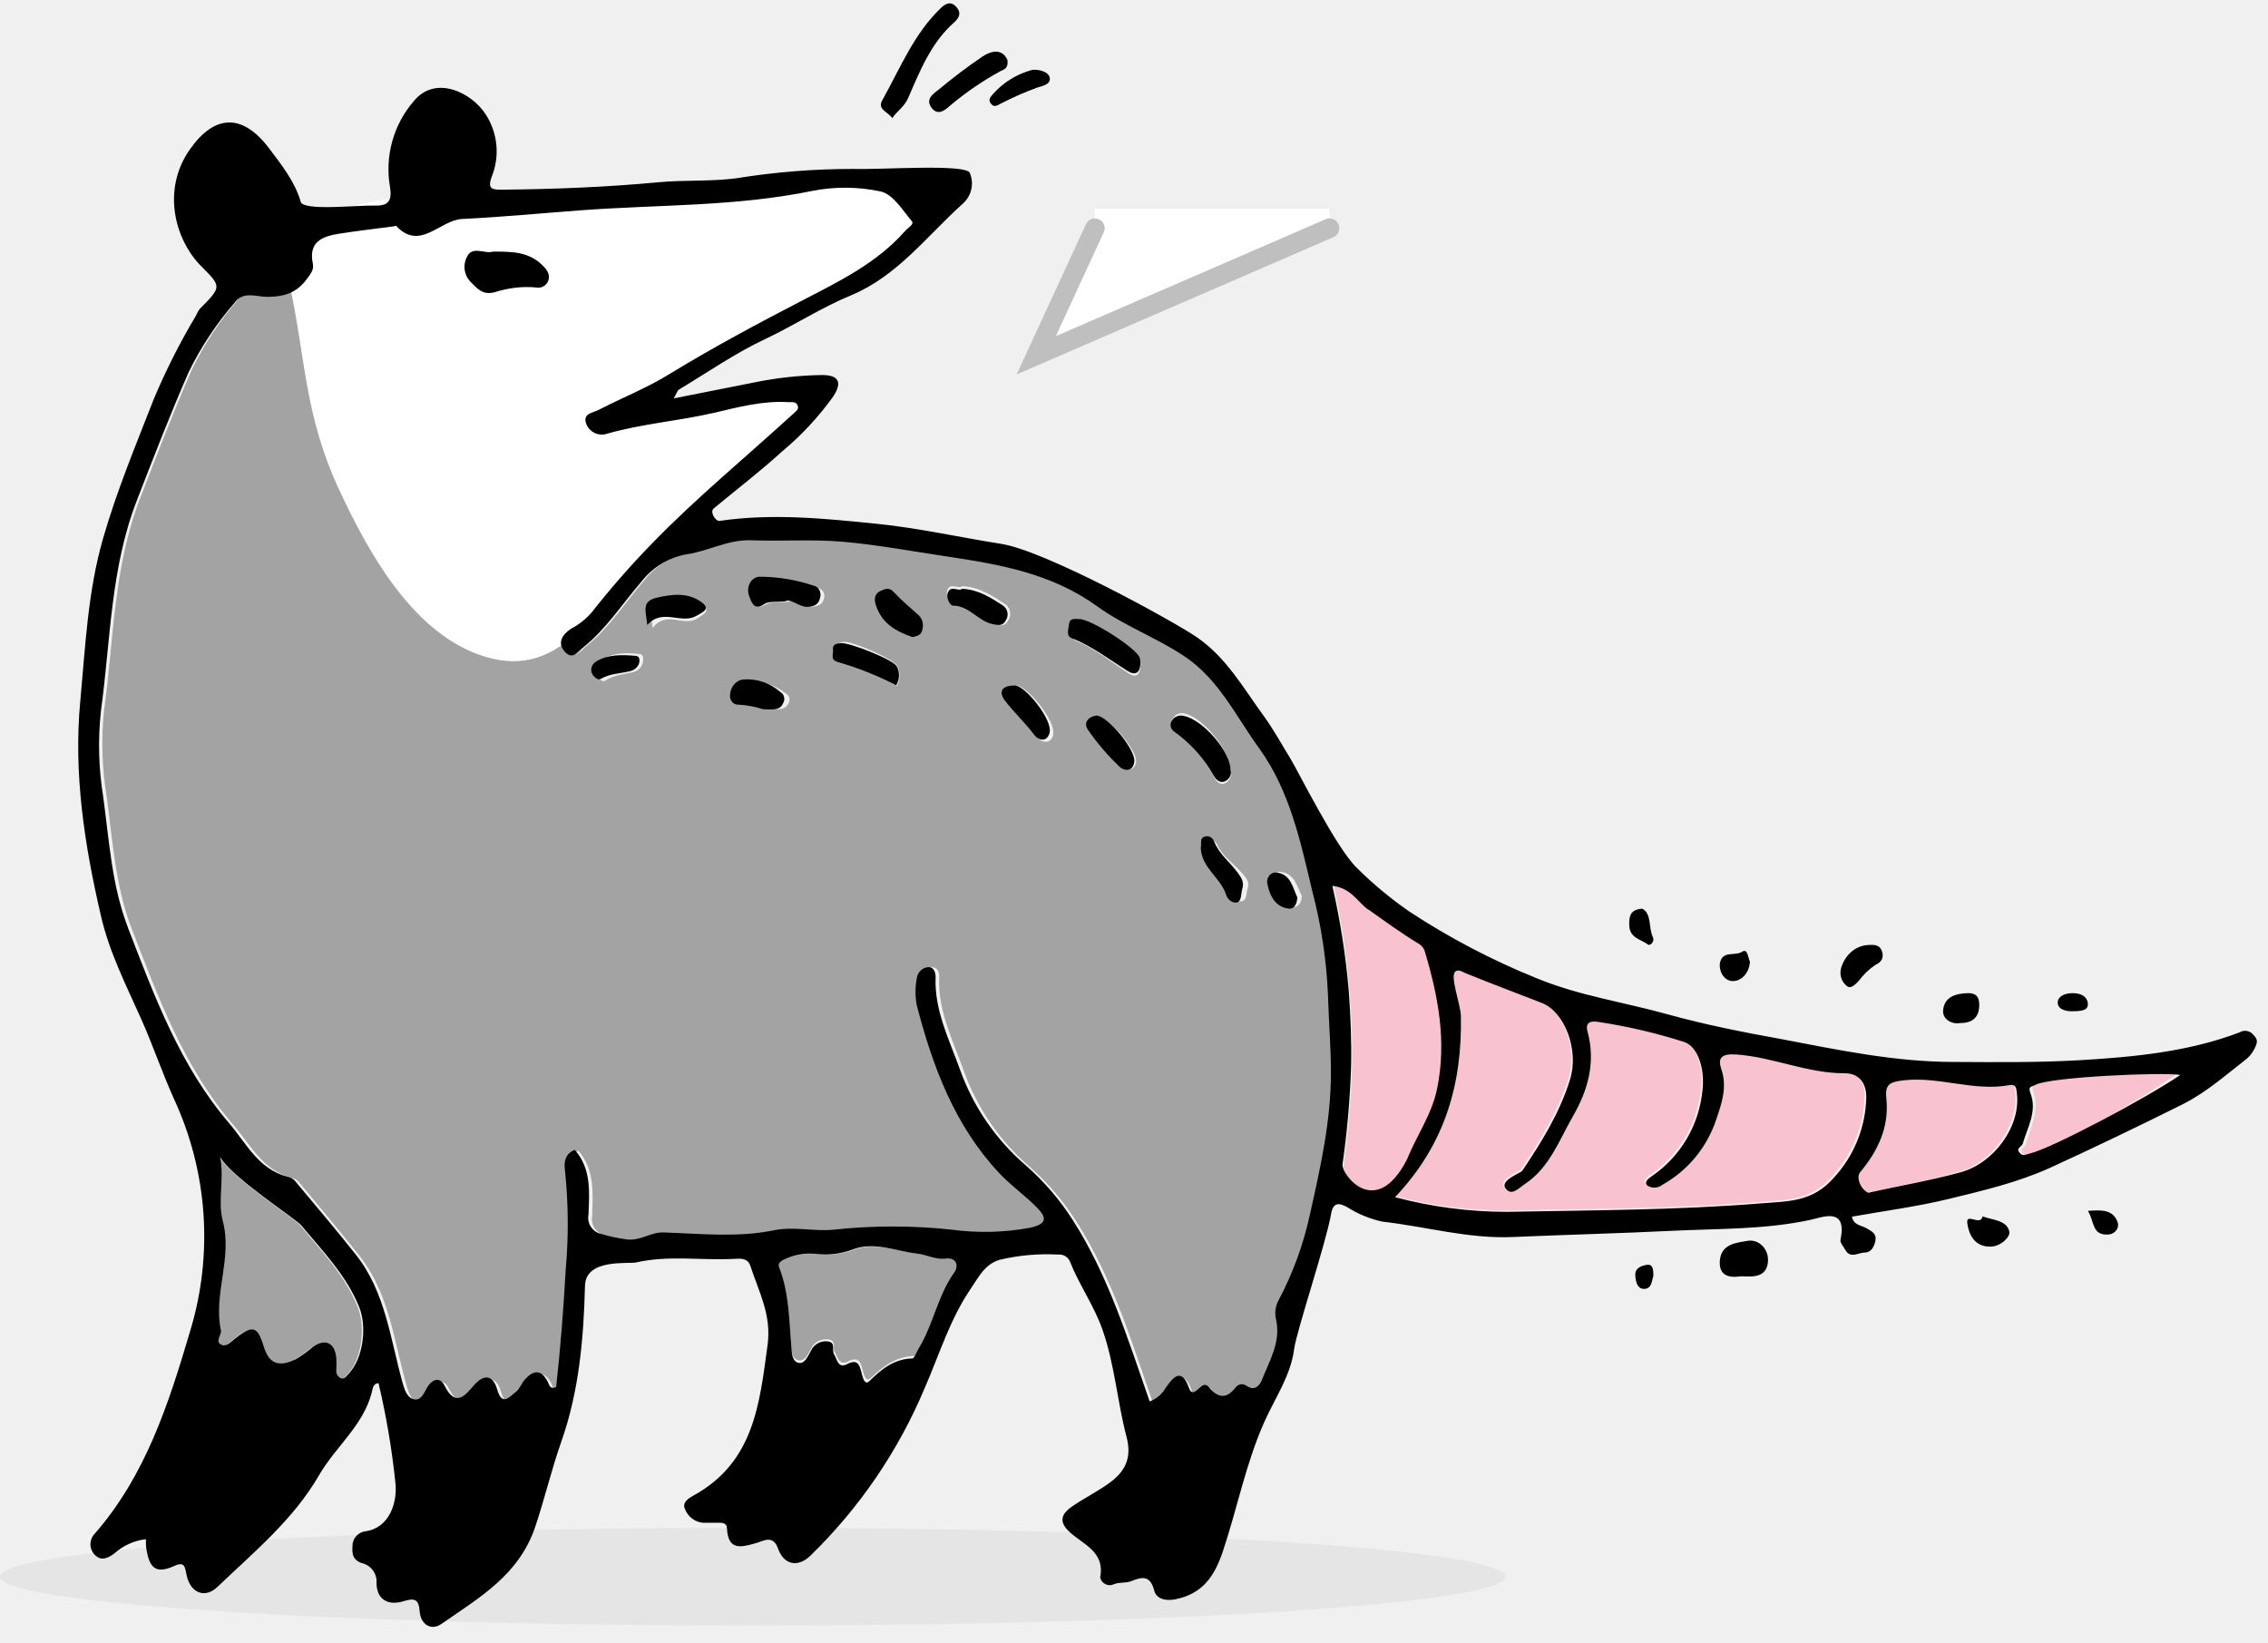
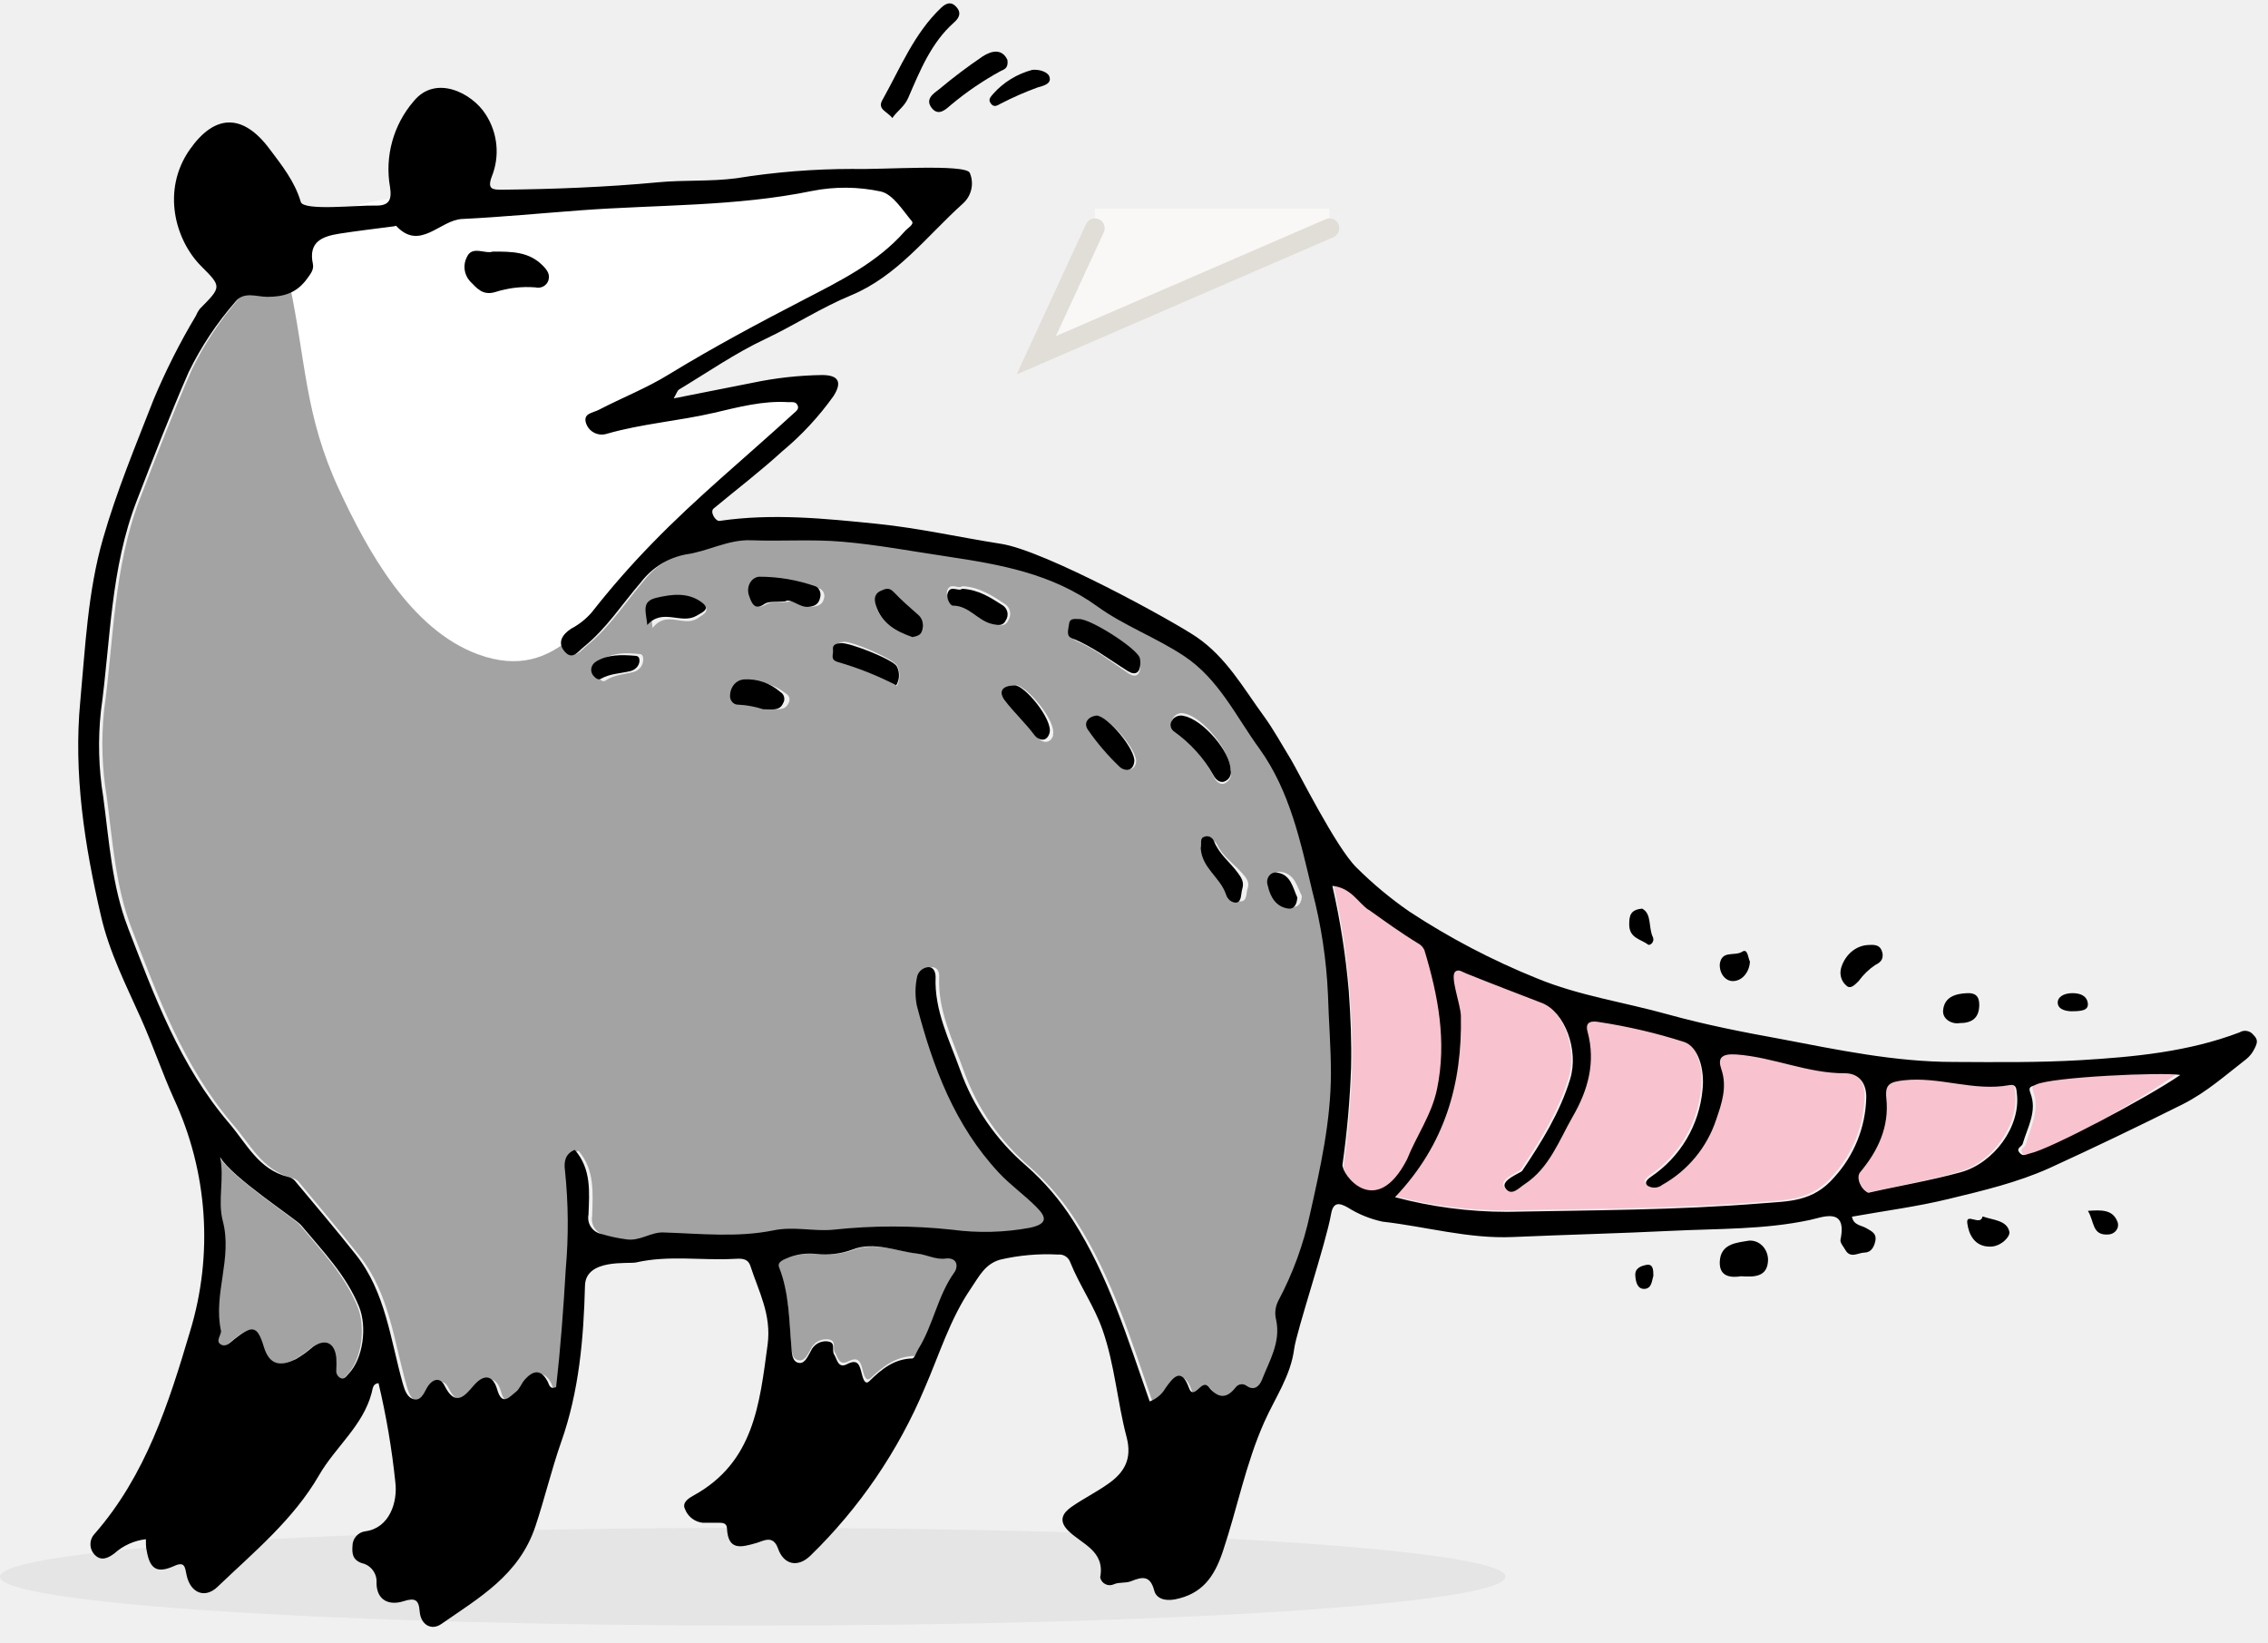
<svg xmlns="http://www.w3.org/2000/svg" width="116" height="84" viewBox="0 0 116 84" fill="none">
  <g id="Group 1">
    <path id="Vector" d="M15.045 69.541C15.362 69.36 15.661 69.15 15.939 68.912C16.573 68.468 17.06 68.704 17.13 69.495C17.143 69.698 17.143 69.902 17.13 70.105C17.119 70.189 17.134 70.275 17.173 70.35C17.212 70.425 17.273 70.486 17.347 70.525C17.54 70.617 17.638 70.43 17.747 70.317C18.514 69.523 18.71 67.875 18.293 66.844C17.624 65.196 16.419 63.957 15.322 62.634C15.066 62.327 11.748 60.163 11.191 59.129C11.415 60.244 11.051 61.391 11.328 62.429C11.836 64.338 10.83 66.177 11.233 68.076C11.275 68.273 10.928 68.591 11.212 68.782C11.496 68.972 11.689 68.694 11.913 68.524C12.845 67.787 13.094 67.818 13.423 68.902C13.714 69.908 14.306 69.869 15.045 69.541Z" fill="#A3A3A3" />
    <ellipse id="Ellipse 1" opacity="0.5" cx="38.5" cy="80.639" rx="38.5" ry="2.5" fill="#D9D9D9" />
    <path id="Vector_2" d="M69.155 54.641C69.098 56.314 68.952 57.983 68.718 59.641C68.652 60.14 70.404 62.532 72.009 59.383C72.488 58.158 73.267 57.076 73.54 55.745C74.047 53.268 73.614 50.907 72.897 48.565C72.829 48.413 72.713 48.289 72.568 48.211C71.698 47.676 70.876 47.071 70.05 46.473C69.501 46.073 69.169 45.341 68.204 45.238C68.602 47.025 68.877 48.838 69.026 50.663C69.134 51.99 69.187 53.31 69.155 54.641Z" fill="#F9C2CF" />
    <path id="Vector_3" d="M14.919 60.24C15.052 60.268 15.175 60.335 15.269 60.434C16.32 61.697 17.372 62.953 18.395 64.24C19.919 66.175 20.147 68.596 20.795 70.865C20.897 71.217 21.016 71.569 21.314 71.657C21.703 71.794 21.871 71.4 22.015 71.112C22.271 70.64 22.691 70.489 22.93 70.971C23.487 72.093 23.981 71.478 24.415 70.971C24.969 70.32 25.418 70.468 25.617 71.154C25.884 72.062 26.252 71.534 26.574 71.295C26.774 71.143 26.861 70.855 27.036 70.658C27.446 70.197 27.846 70.091 28.193 70.746C28.273 70.897 28.28 71.186 28.634 71.048C28.859 69.053 29.006 67.034 29.125 65C29.276 63.307 29.263 61.603 29.086 59.913C29.023 59.462 29.104 59.054 29.587 58.857C30.432 59.839 30.32 61.032 30.288 62.186C30.267 62.295 30.267 62.408 30.29 62.518C30.312 62.627 30.356 62.731 30.418 62.824C30.481 62.917 30.561 62.996 30.654 63.057C30.747 63.118 30.852 63.161 30.961 63.181C31.368 63.305 31.784 63.395 32.205 63.452C32.906 63.572 33.463 63.1 34.111 63.1C35.997 63.16 37.9 63.375 39.76 62.991C40.812 62.777 41.81 63.062 42.802 62.96C44.823 62.74 46.861 62.74 48.882 62.96C50.208 63.138 51.554 63.104 52.87 62.858C53.826 62.661 53.658 62.288 53.196 61.802C52.589 61.187 51.867 60.676 51.279 60.043C49.008 57.612 47.89 54.593 47.074 51.441C46.983 50.976 46.983 50.498 47.074 50.033C47.091 49.881 47.162 49.741 47.274 49.637C47.386 49.533 47.531 49.473 47.683 49.467C47.936 49.467 48.058 49.717 48.034 49.981C47.964 51.697 48.735 53.2 49.285 54.744C49.965 56.652 51.128 58.35 52.659 59.67C53.589 60.489 54.397 61.437 55.06 62.485C56.886 65.342 57.863 68.564 58.978 71.784C59.304 71.653 59.577 71.415 59.752 71.108C60.102 70.584 60.551 69.982 60.95 71.108C61.059 71.418 61.21 71.34 61.385 71.196C61.56 71.052 61.735 70.791 61.967 71.07C62.436 71.65 62.871 71.685 63.34 71.07C63.403 70.987 63.495 70.932 63.598 70.918C63.7 70.903 63.804 70.93 63.887 70.992C64.329 71.309 64.588 70.929 64.679 70.686C65.064 69.701 65.646 68.758 65.404 67.607C65.32 67.279 65.358 66.931 65.513 66.629C66.256 65.23 66.801 63.733 67.132 62.182C67.672 59.786 68.204 57.394 68.204 54.92C68.204 53.58 68.089 52.239 68.054 50.906C67.976 49.114 67.71 47.336 67.258 45.6C66.641 43.063 66.116 40.446 64.553 38.261C63.368 36.6 62.499 34.686 60.698 33.497C59.272 32.544 57.625 31.939 56.269 30.95C53.938 29.254 51.307 28.793 48.605 28.385C46.811 28.114 45.024 27.776 43.219 27.622C41.681 27.488 40.118 27.622 38.572 27.548C37.377 27.502 36.354 28.125 35.205 28.279C34.306 28.458 33.503 28.958 32.945 29.687C31.981 30.809 31.192 32.076 30.015 33.022C29.71 33.269 29.43 33.726 29.03 33.265C28.631 32.804 28.932 32.371 29.36 32.093C29.758 31.882 30.114 31.6 30.411 31.259C31.375 30.024 32.404 28.841 33.495 27.716C35.773 25.338 38.317 23.248 40.734 21.032C40.857 20.919 41.022 20.799 40.941 20.616C40.861 20.434 40.675 20.465 40.468 20.451C39.161 20.363 37.896 20.712 36.677 20.997C34.851 21.422 32.976 21.556 31.171 22.08C30.958 22.145 30.727 22.122 30.53 22.017C30.333 21.911 30.186 21.732 30.12 21.517C29.973 21.021 30.453 21.018 30.779 20.845C31.97 20.223 33.232 19.712 34.364 19.023C36.617 17.643 38.919 16.398 41.274 15.177C43.114 14.22 44.989 13.288 46.404 11.691C46.555 11.522 46.916 11.321 46.779 11.152C46.303 10.579 45.805 9.745 45.188 9.625C44.034 9.377 42.842 9.367 41.684 9.597C37.773 10.406 33.8 10.301 29.857 10.593C27.835 10.744 25.799 10.945 23.791 11.04C22.653 11.096 21.64 12.714 20.417 11.392C20.417 11.392 20.357 11.409 20.322 11.413C19.394 11.536 18.465 11.645 17.543 11.789C16.622 11.933 15.914 12.187 16.163 13.358C16.226 13.643 16.051 13.847 15.865 14.108C15.329 14.85 14.674 15.043 13.822 15.04C13.282 15.04 12.634 14.752 12.207 15.283C11.251 16.38 10.445 17.6 9.81 18.91C8.863 21.077 8.015 23.287 7.164 25.493C5.804 29.011 5.822 32.702 5.324 36.326C5.171 37.797 5.215 39.282 5.457 40.741C5.762 43.004 5.902 45.315 6.719 47.451C8.075 50.969 9.382 54.551 11.916 57.51C12.82 58.544 13.415 59.846 14.919 60.24ZM65.534 44.597C66.235 44.703 66.337 45.35 66.585 45.825C66.568 46.177 66.403 46.42 66.102 46.381C65.443 46.3 65.117 45.811 64.991 45.217C64.962 45.138 64.954 45.052 64.969 44.969C64.985 44.886 65.022 44.809 65.077 44.746C65.132 44.682 65.204 44.635 65.284 44.609C65.363 44.583 65.449 44.579 65.531 44.597H65.534ZM63.551 44.678C63.74 44.9 63.926 45.118 63.81 45.442C63.726 45.681 63.792 46.061 63.477 46.103C63.35 46.107 63.225 46.069 63.122 45.996C63.018 45.922 62.941 45.817 62.902 45.695C62.569 44.883 61.585 44.467 61.518 43.517C61.585 43.296 61.438 43.042 61.732 42.976C61.829 42.943 61.934 42.947 62.028 42.986C62.123 43.024 62.2 43.096 62.247 43.187C62.534 43.816 63.12 44.175 63.547 44.678H63.551ZM60.001 36.727C60.059 36.625 60.152 36.546 60.261 36.505C60.371 36.463 60.492 36.461 60.604 36.498C61.55 36.702 62.955 38.444 62.948 39.436C62.98 39.563 62.966 39.697 62.907 39.815C62.849 39.932 62.75 40.023 62.629 40.073C62.359 40.168 62.17 39.911 62.079 39.721C61.602 38.794 60.929 37.983 60.106 37.346C60.011 37.278 59.946 37.174 59.927 37.058C59.907 36.942 59.934 36.823 60.001 36.727ZM57.376 39.228C56.782 38.678 56.245 38.067 55.775 37.406C55.505 37.019 55.799 36.727 56.195 36.681C56.787 36.716 58.172 38.416 58.108 38.954C58.045 39.492 57.548 39.387 57.369 39.228H57.376ZM54.923 32.033C54.958 31.756 55.214 31.819 55.4 31.815C55.946 31.815 58.133 33.276 58.294 33.772C58.315 33.856 58.325 33.942 58.326 34.028C58.326 34.521 58.094 34.69 57.716 34.437C56.837 33.856 56.017 33.188 55.032 32.772C54.745 32.663 54.874 32.287 54.906 32.051L54.923 32.033ZM53.872 37.596C53.711 38.11 53.248 37.969 53.041 37.698C52.537 37.037 51.913 36.491 51.401 35.847C51.163 35.548 51.051 35.063 51.952 35.042C52.467 35.021 54.072 36.896 53.851 37.596H53.872ZM48.437 30.236C48.574 29.733 49.026 30.158 49.218 29.979C50.112 30.025 50.764 30.475 51.419 30.904C51.544 30.994 51.63 31.128 51.659 31.279C51.688 31.43 51.659 31.587 51.577 31.717C51.426 32.044 51.16 32.012 50.82 31.924C50.052 31.731 49.6 30.915 48.717 30.911C48.602 30.915 48.374 30.507 48.437 30.236ZM45.038 30.362C45.311 30.243 45.483 30.179 45.739 30.419C46.138 30.809 46.58 31.154 47.011 31.513C47.113 31.601 47.185 31.72 47.216 31.852C47.247 31.985 47.235 32.123 47.182 32.248C47.112 32.477 46.856 32.508 46.685 32.544C45.833 32.269 45.104 31.903 44.82 31.034C44.757 30.82 44.684 30.521 45.052 30.359L45.038 30.362ZM42.778 33.177C42.746 32.913 42.932 32.864 43.156 32.825C43.584 32.783 45.711 33.708 45.896 34.06C45.973 34.221 46.011 34.398 46.007 34.577C46.003 34.755 45.956 34.93 45.872 35.087C44.965 34.568 44.005 34.148 43.009 33.835C42.634 33.694 42.83 33.392 42.791 33.159L42.778 33.177ZM38.923 29.659C39.938 29.657 40.948 29.806 41.919 30.102C42.013 30.143 42.089 30.219 42.13 30.313C42.172 30.408 42.176 30.514 42.143 30.612C42.07 30.922 41.845 31.003 41.547 31.031C41.039 31.08 40.608 30.619 40.297 30.781C39.788 30.827 39.438 30.76 39.203 30.901C38.709 31.196 38.541 30.901 38.397 30.549C38.347 30.454 38.322 30.349 38.325 30.242C38.327 30.136 38.357 30.031 38.411 29.939C38.465 29.848 38.542 29.771 38.634 29.718C38.726 29.664 38.831 29.635 38.937 29.634L38.923 29.659ZM38.275 34.866C38.967 34.822 39.651 35.038 40.195 35.471C40.239 35.494 40.277 35.527 40.308 35.566C40.338 35.606 40.36 35.651 40.372 35.7C40.383 35.749 40.385 35.799 40.375 35.848C40.366 35.897 40.346 35.944 40.318 35.985C40.16 36.319 39.834 36.284 39.287 36.263C38.859 36.138 38.418 36.066 37.973 36.048C37.914 36.05 37.854 36.038 37.8 36.014C37.745 35.991 37.696 35.955 37.657 35.91C37.618 35.865 37.589 35.811 37.573 35.754C37.557 35.696 37.553 35.636 37.563 35.577C37.574 35.391 37.653 35.216 37.784 35.085C37.915 34.954 38.09 34.876 38.275 34.866ZM33.793 30.644C34.493 30.443 35.247 30.341 35.895 30.858C36.351 31.228 36.06 31.376 35.681 31.622C34.953 32.1 34.101 31.182 33.379 32.118C33.302 31.397 33.116 30.837 33.782 30.644H33.793ZM30.737 33.779C31.322 33.364 32.026 33.374 32.717 33.451C32.874 33.451 32.903 33.61 32.899 33.754C32.893 33.889 32.847 34.019 32.765 34.127C32.684 34.234 32.572 34.314 32.444 34.356C31.946 34.496 31.417 34.5 30.961 34.813C30.821 34.908 30.656 34.732 30.565 34.591C30.488 34.461 30.462 34.306 30.493 34.157C30.523 34.008 30.608 33.875 30.73 33.786L30.737 33.779ZM24.079 13.02C24.335 12.447 24.969 12.901 25.326 12.76C26.262 12.76 27.078 12.76 27.751 13.464C27.997 13.721 28.102 13.921 28.028 14.213C27.988 14.342 27.899 14.451 27.781 14.516C27.663 14.582 27.524 14.599 27.394 14.565C26.736 14.511 26.075 14.591 25.449 14.801C24.818 14.984 24.545 14.575 24.212 14.234C24.076 14.068 23.991 13.865 23.968 13.65C23.945 13.436 23.985 13.22 24.082 13.027L24.079 13.02Z" fill="#A3A3A3" />
    <path id="Vector_4" d="M14.804 14.493C15.654 18.467 15.576 21.239 17.34 25.034C18.776 28.122 20.988 32.198 24.449 33.466C28.612 34.991 30.351 31.204 32.74 28.607C35.128 26.011 37.926 23.899 40.385 21.464C41.09 20.761 41.69 20.368 41.817 19.451C40.406 19.321 39.062 20.213 37.619 20.354C35.855 20.526 34.14 20.122 32.535 20.838C35.192 19.619 37.742 17.926 40.261 16.422C41.99 15.389 47.275 13.26 47.511 10.993C47.864 7.564 40.134 9.163 38.092 9.342C34.412 9.665 30.616 9.472 26.802 9.809C23.511 10.101 15.848 9.272 15.044 13.323L14.804 14.493Z" fill="white" />
    <path id="Vector_5" d="M48.519 64.378C47.99 64.436 47.529 64.187 47.036 64.129C45.914 64.006 44.782 63.505 43.66 63.921C43.06 64.135 42.415 64.212 41.778 64.146C41.295 64.091 40.804 64.149 40.349 64.314C40.103 64.412 39.71 64.518 39.828 64.808C40.36 66.098 40.346 67.45 40.471 68.794C40.492 69.026 40.471 69.549 40.896 69.576C41.185 69.596 41.328 69.235 41.485 68.972C41.556 68.822 41.673 68.696 41.82 68.612C41.968 68.527 42.139 68.487 42.31 68.497C42.835 68.535 42.557 68.948 42.696 69.156C42.835 69.364 42.896 69.839 43.328 69.654C43.928 69.34 44.011 69.654 44.121 70.064C44.171 70.241 44.268 70.729 44.532 70.48C45.179 69.876 45.815 69.374 46.768 69.351C46.879 69.351 46.979 69.043 47.083 68.883C47.865 67.682 48.083 66.235 48.958 65.064C49.154 64.788 49.126 64.31 48.519 64.378Z" fill="#A3A3A3" />
    <path id="Vector_6" d="M95.139 59.916C94.927 60.176 95.159 60.789 95.555 60.981C97.069 60.655 98.674 60.371 100.223 59.916C101.9 59.445 103.266 57.546 103.065 55.836C103.033 55.574 103.023 55.339 102.694 55.4C100.892 55.754 99.148 54.942 97.343 55.151C96.674 55.229 96.397 55.339 96.473 56.063C96.618 57.56 96.047 58.809 95.139 59.916Z" fill="#F9C2CF" />
    <path id="Vector_7" d="M103.976 59.043C104.994 58.805 109.816 56.05 111.418 54.854C110.573 54.694 105.028 54.957 104.261 55.373C104.044 55.49 103.857 55.447 104 55.838C104.339 56.791 103.85 57.665 103.613 58.528C103.568 58.692 103.249 58.758 103.47 59.021C103.643 59.222 103.786 59.087 103.976 59.043Z" fill="#F9C2CF" />
    <path id="Vector_8" d="M71.291 61.156C73.159 61.655 75.083 61.907 77.016 61.907C81.352 61.822 85.687 61.822 90.015 61.472C91.378 61.363 92.638 61.419 93.734 60.132C94.746 59.021 95.326 57.582 95.366 56.079C95.387 55.43 95.086 54.806 94.27 54.81C92.372 54.81 90.625 53.986 88.737 53.849C87.942 53.793 87.774 54.052 87.96 54.596C88.278 55.528 87.96 56.37 87.701 57.18C87.231 58.6 86.248 59.794 84.945 60.525C84.84 60.609 84.713 60.658 84.579 60.666C84.445 60.675 84.313 60.641 84.199 60.571C83.985 60.392 84.227 60.22 84.377 60.104C85.115 59.605 85.733 58.947 86.187 58.18C86.64 57.412 86.918 56.553 87 55.665C87.126 54.575 86.79 53.442 86.072 53.211C84.645 52.756 83.183 52.417 81.702 52.197C81.352 52.141 80.97 52.145 81.121 52.692C81.544 54.259 81.142 55.693 80.364 57.036C79.664 58.263 79.159 59.666 77.913 60.497C77.626 60.686 77.213 61.16 76.915 60.69C76.663 60.301 77.71 59.925 77.78 59.82C78.764 58.344 79.706 56.833 80.231 55.122C80.693 53.607 79.933 51.671 78.792 51.223C77.514 50.721 76.225 50.23 74.94 49.718C74.751 49.641 74.561 49.487 74.383 49.599C74.068 49.795 74.646 51.296 74.66 51.875C74.726 55.339 73.854 58.456 71.291 61.156Z" fill="#F9C2CF" />
    <path id="Vector_9" d="M16.324 75.44C17.158 73.998 18.568 72.919 19.009 71.238C19.069 71.007 19.066 70.769 19.36 70.741C19.755 72.406 20.042 74.095 20.219 75.797C20.349 76.824 19.921 78.147 18.698 78.315C18.512 78.337 18.341 78.426 18.218 78.566C18.094 78.705 18.027 78.885 18.028 79.072C18.003 79.457 18.028 79.772 18.498 79.944C18.726 79.992 18.928 80.121 19.068 80.308C19.208 80.494 19.275 80.724 19.258 80.956C19.258 81.821 19.875 82.136 20.636 81.894C21.222 81.709 21.418 81.807 21.464 82.406C21.516 83.106 22.07 83.407 22.568 83.061C24.489 81.723 26.547 80.574 27.385 78.06C27.862 76.631 28.206 75.164 28.703 73.749C29.619 71.157 29.85 68.468 29.92 65.754C29.955 64.353 32.15 64.654 32.532 64.567C34.194 64.189 35.87 64.472 37.535 64.385C37.886 64.367 38.236 64.332 38.376 64.735C38.8 66.048 39.467 67.228 39.26 68.776C38.85 71.812 38.559 74.785 35.484 76.48C35.263 76.603 34.86 76.831 35.035 77.181C35.106 77.37 35.229 77.535 35.388 77.659C35.548 77.782 35.739 77.859 35.94 77.881C36.206 77.881 36.476 77.881 36.746 77.881C36.942 77.881 37.167 77.881 37.181 78.158C37.237 79.338 37.917 79.135 38.702 78.911C39.053 78.809 39.54 78.484 39.793 79.198C40.087 80.035 40.802 80.182 41.437 79.576C43.953 77.133 45.948 74.208 47.302 70.975C48.049 69.263 48.593 67.449 49.665 65.887C50.065 65.302 50.367 64.654 51.145 64.427C52.117 64.199 53.117 64.11 54.114 64.164C54.248 64.149 54.382 64.18 54.495 64.251C54.608 64.323 54.694 64.43 54.739 64.556C55.215 65.747 55.966 66.794 56.393 68.02C57.017 69.806 57.144 71.69 57.62 73.493C57.911 74.596 57.522 75.286 56.719 75.861C56.106 76.302 55.419 76.638 54.798 77.072C54.353 77.384 54.125 77.773 54.63 78.28C55.331 78.981 56.527 79.306 56.271 80.676C56.286 80.75 56.317 80.819 56.363 80.879C56.409 80.939 56.468 80.988 56.536 81.021C56.603 81.055 56.678 81.073 56.753 81.074C56.829 81.075 56.904 81.058 56.972 81.026C57.231 80.907 57.575 80.98 57.845 80.872C58.42 80.641 58.827 80.553 59.037 81.355C59.135 81.733 59.545 81.901 60.089 81.8C61.491 81.527 62.108 80.644 62.543 79.349C63.282 77.149 63.714 74.852 64.671 72.712C65.214 71.494 66.014 70.37 66.192 68.99C66.312 68.079 67.826 63.562 68.079 62.094C68.184 61.485 68.475 61.502 68.913 61.744C69.463 62.094 70.071 62.343 70.708 62.48C72.931 62.732 75.112 63.366 77.369 63.267C80.087 63.148 82.807 63.082 85.524 62.949C87.877 62.833 90.236 62.893 92.568 62.395C93.199 62.263 94.492 61.695 94.135 63.401C94.103 63.555 94.282 63.751 94.384 63.929C94.643 64.385 95.043 64.066 95.365 64.062C95.688 64.059 95.849 63.796 95.916 63.474C95.996 63.078 95.723 62.973 95.46 62.816C95.197 62.658 94.808 62.676 94.72 62.227C96.396 61.926 98.058 61.713 99.678 61.317C101.431 60.893 103.184 60.477 104.814 59.745C107.11 58.694 109.372 57.608 111.643 56.474C112.87 55.854 113.835 54.982 114.883 54.173C115.065 54.026 115.211 53.841 115.311 53.63C115.451 53.353 115.51 53.175 115.255 52.93C115.174 52.824 115.056 52.753 114.925 52.729C114.795 52.705 114.659 52.73 114.546 52.8C111.927 53.798 109.154 54.057 106.402 54.222C104.26 54.348 102.093 54.324 99.934 54.313C96.908 54.313 93.974 53.69 91.064 53.136C89.135 52.786 87.207 52.408 85.3 51.879C83.07 51.256 80.76 50.927 78.6 50.034C76.321 49.114 74.139 47.972 72.086 46.623C71.12 45.955 70.215 45.203 69.383 44.374C68.331 43.348 66.385 39.426 66.007 38.81C65.558 38.081 65.148 37.325 64.646 36.632C63.594 35.196 62.729 33.627 61.203 32.583C59.969 31.743 53.448 28.16 51.201 27.814C49.097 27.485 46.994 27.008 44.862 26.791C42.173 26.518 39.509 26.245 36.799 26.641C36.602 26.669 36.29 26.182 36.501 26.007C37.672 25.033 38.885 24.109 40.007 23.083C40.998 22.26 41.878 21.312 42.626 20.264C43.092 19.542 42.889 19.178 42.036 19.181C40.845 19.199 39.658 19.332 38.492 19.577L34.457 20.376C34.604 20.127 34.639 19.976 34.734 19.92C36.199 19.038 37.615 18.054 39.155 17.332C40.634 16.632 42.002 15.736 43.516 15.109C45.897 14.125 47.411 12.062 49.252 10.409C49.466 10.217 49.615 9.963 49.678 9.682C49.741 9.402 49.715 9.108 49.602 8.844C49.413 8.367 45.097 8.686 43.621 8.64C41.625 8.64 39.632 8.799 37.661 9.117C36.325 9.292 34.99 9.197 33.664 9.323C31.01 9.572 28.349 9.674 25.688 9.702C25.222 9.702 24.903 9.702 25.148 9.043C25.359 8.523 25.441 7.96 25.386 7.402C25.331 6.844 25.141 6.308 24.833 5.839C24.153 4.771 22.291 3.79 21.159 5.177C20.644 5.774 20.268 6.479 20.059 7.239C19.85 7.999 19.812 8.796 19.949 9.572C20.051 10.223 19.9 10.532 19.206 10.514C18.28 10.489 15.525 10.801 15.384 10.328C15.076 9.278 14.417 8.458 13.789 7.621C12.418 5.786 10.984 5.828 9.708 7.646C8.25 9.726 8.958 12.283 10.297 13.62C11.349 14.671 11.332 14.671 10.217 15.799C10.136 15.906 10.07 16.024 10.02 16.149C9.199 17.523 8.476 18.955 7.857 20.432C6.939 22.785 5.967 25.114 5.27 27.544C4.488 30.258 4.365 33.081 4.106 35.861C3.755 39.549 4.32 43.215 5.158 46.819C5.585 48.699 6.448 50.38 7.219 52.11C7.819 53.452 8.288 54.849 8.891 56.187C10.628 59.925 10.921 64.173 9.715 68.114C8.625 71.795 7.447 75.468 4.835 78.452C4.695 78.601 4.621 78.799 4.626 79.003C4.632 79.207 4.719 79.4 4.867 79.541C5.175 79.839 5.512 79.702 5.848 79.45C6.297 79.046 6.861 78.792 7.461 78.722C7.461 78.935 7.461 79.135 7.507 79.328C7.671 80.266 8.046 80.48 8.909 80.091C9.47 79.835 9.459 80.168 9.547 80.574C9.747 81.488 10.494 81.765 11.121 81.162C12.99 79.373 15.002 77.727 16.324 75.44ZM48.81 65.078C47.951 66.276 47.737 67.764 46.969 68.997C46.868 69.165 46.77 69.473 46.661 69.477C45.725 69.504 45.097 70.016 44.466 70.636C44.207 70.891 44.115 70.391 44.063 70.208C43.958 69.806 43.874 69.469 43.285 69.788C42.86 69.977 42.818 69.529 42.664 69.277C42.51 69.025 42.801 68.639 42.285 68.601C42.117 68.59 41.949 68.631 41.804 68.718C41.66 68.805 41.545 68.934 41.476 69.088C41.321 69.357 41.178 69.725 40.897 69.708C40.487 69.68 40.501 69.144 40.48 68.906C40.357 67.529 40.371 66.139 39.849 64.815C39.733 64.521 40.119 64.413 40.361 64.308C40.807 64.138 41.289 64.079 41.763 64.136C42.389 64.204 43.021 64.124 43.611 63.905C44.712 63.478 45.823 63.992 46.924 64.118C47.411 64.174 47.863 64.434 48.379 64.374C48.985 64.304 49.013 64.794 48.81 65.078ZM103.454 58.498C103.699 57.654 104.204 56.838 103.853 55.92C103.709 55.549 103.902 55.591 104.123 55.476C104.916 55.077 110.641 54.824 111.514 54.978C109.859 56.12 104.877 58.764 103.829 58.992C103.632 59.034 103.478 59.167 103.306 58.971C103.078 58.718 103.408 58.655 103.454 58.498ZM97.367 55.252C99.194 55.045 100.961 55.836 102.78 55.497C103.113 55.434 103.131 55.665 103.156 55.927C103.359 57.615 101.981 59.489 100.281 59.955C98.7 60.389 97.094 60.655 95.558 61.005C95.159 60.823 94.924 60.217 95.138 59.955C96.056 58.859 96.635 57.629 96.48 56.162C96.403 55.448 96.666 55.336 97.367 55.252ZM74.452 49.676C74.631 49.564 74.803 49.718 75.01 49.795C76.286 50.31 77.573 50.797 78.866 51.298C80.013 51.746 80.77 53.683 80.307 55.192C79.785 56.901 78.845 58.41 77.853 59.885C77.783 59.986 76.735 60.361 76.987 60.753C77.296 61.222 77.688 60.753 77.986 60.56C79.245 59.731 79.739 58.33 80.441 57.104C81.219 55.763 81.622 54.334 81.198 52.765C81.047 52.219 81.447 52.212 81.78 52.271C83.261 52.495 84.722 52.836 86.148 53.294C86.849 53.539 87.2 54.67 87.077 55.745C86.995 56.632 86.717 57.49 86.263 58.257C85.809 59.023 85.19 59.68 84.451 60.179C84.301 60.284 84.059 60.469 84.272 60.645C84.386 60.715 84.519 60.748 84.653 60.74C84.787 60.732 84.915 60.683 85.019 60.599C86.325 59.869 87.309 58.677 87.778 57.258C88.052 56.449 88.357 55.605 88.038 54.677C87.852 54.131 88.02 53.875 88.816 53.931C90.702 54.068 92.452 54.901 94.356 54.891C95.169 54.891 95.474 55.511 95.453 56.159C95.412 57.66 94.832 59.097 93.819 60.207C92.718 61.492 91.46 61.432 90.096 61.545C85.763 61.895 81.422 61.895 77.082 61.979C75.147 61.979 73.22 61.727 71.35 61.229C73.916 58.533 74.789 55.42 74.719 51.953C74.708 51.382 74.13 49.883 74.445 49.687L74.452 49.676ZM70 46.525C70.831 47.117 71.655 47.715 72.524 48.244C72.67 48.321 72.786 48.444 72.854 48.594C73.555 50.916 74.007 53.252 73.499 55.7C73.225 57.017 72.447 58.088 71.963 59.3C70.354 62.416 68.601 60.049 68.664 59.556C68.898 57.915 69.045 56.263 69.102 54.607C69.134 53.291 69.081 51.984 68.983 50.667C68.829 48.863 68.549 47.072 68.145 45.306C69.109 45.408 69.442 46.147 69.993 46.532L70 46.525ZM6.542 47.435C5.722 45.316 5.585 43.012 5.28 40.757C5.043 39.306 5.003 37.83 5.161 36.369C5.659 32.762 5.641 29.092 7.002 25.587C7.854 23.391 8.702 21.192 9.649 19.034C10.285 17.73 11.091 16.516 12.047 15.424C12.475 14.892 13.123 15.179 13.663 15.182C14.511 15.182 15.171 14.993 15.707 14.254C15.896 13.995 16.058 13.788 16.005 13.508C15.752 12.342 16.51 12.083 17.386 11.946C18.263 11.81 19.237 11.694 20.166 11.572C20.198 11.572 20.247 11.537 20.261 11.551C21.481 12.864 22.494 11.253 23.637 11.2C25.646 11.102 27.683 10.906 29.706 10.756C33.654 10.461 37.626 10.57 41.539 9.765C42.697 9.536 43.89 9.546 45.045 9.793C45.662 9.926 46.16 10.742 46.636 11.312C46.777 11.477 46.412 11.663 46.261 11.848C44.859 13.435 42.969 14.366 41.129 15.319C38.786 16.53 36.469 17.77 34.215 19.146C33.082 19.847 31.82 20.34 30.628 20.96C30.302 21.128 29.822 21.136 29.969 21.629C30.035 21.843 30.182 22.021 30.379 22.126C30.576 22.231 30.807 22.254 31.021 22.19C32.826 21.668 34.702 21.535 36.529 21.111C37.749 20.827 39.014 20.484 40.322 20.568C40.532 20.568 40.708 20.533 40.795 20.733C40.883 20.932 40.711 21.03 40.589 21.146C38.169 23.366 35.624 25.446 33.345 27.8C32.254 28.919 31.224 30.096 30.26 31.326C29.963 31.665 29.607 31.946 29.208 32.156C28.784 32.433 28.476 32.856 28.879 33.322C29.282 33.788 29.559 33.322 29.864 33.081C31.028 32.139 31.831 30.878 32.795 29.761C33.354 29.035 34.157 28.538 35.056 28.36C36.206 28.206 37.233 27.583 38.425 27.632C39.975 27.691 41.535 27.572 43.074 27.705C44.88 27.859 46.668 28.199 48.463 28.465C51.163 28.871 53.795 29.33 56.13 31.018C57.487 32.002 59.135 32.604 60.562 33.553C62.346 34.737 63.216 36.646 64.418 38.295C65.982 40.47 66.522 43.075 67.125 45.6C67.577 47.327 67.844 49.098 67.921 50.881C67.959 52.208 68.072 53.543 68.072 54.877C68.072 57.328 67.535 59.72 66.999 62.105C66.667 63.648 66.122 65.138 65.379 66.531C65.224 66.832 65.186 67.178 65.27 67.505C65.516 68.65 64.92 69.606 64.545 70.569C64.45 70.811 64.194 71.189 63.752 70.874C63.669 70.812 63.565 70.786 63.463 70.8C63.361 70.814 63.268 70.869 63.205 70.951C62.736 71.557 62.304 71.518 61.831 70.951C61.607 70.674 61.424 70.933 61.249 71.077C61.074 71.221 60.923 71.297 60.814 70.989C60.415 69.879 59.98 70.478 59.615 70.989C59.433 71.306 59.145 71.549 58.802 71.676C57.676 68.471 56.698 65.264 54.882 62.42C54.219 61.377 53.41 60.434 52.481 59.618C50.949 58.304 49.785 56.615 49.105 54.716C48.554 53.178 47.783 51.683 47.853 49.974C47.853 49.711 47.744 49.466 47.502 49.463C47.35 49.468 47.205 49.529 47.093 49.632C46.981 49.735 46.91 49.875 46.892 50.027C46.802 50.489 46.802 50.965 46.892 51.427C47.713 54.579 48.834 57.566 51.099 59.99C51.688 60.62 52.411 61.124 53.017 61.741C53.48 62.21 53.648 62.581 52.691 62.791C51.375 63.036 50.028 63.071 48.701 62.893C46.68 62.674 44.64 62.674 42.618 62.893C41.626 62.991 40.617 62.711 39.575 62.924C37.71 63.306 35.81 63.092 33.924 63.033C33.275 63.012 32.718 63.499 32.017 63.383C31.595 63.326 31.179 63.236 30.772 63.113C30.662 63.093 30.558 63.051 30.465 62.99C30.372 62.929 30.291 62.85 30.229 62.758C30.166 62.666 30.123 62.562 30.1 62.453C30.078 62.344 30.078 62.232 30.099 62.122C30.141 60.974 30.257 59.79 29.398 58.809C28.914 59.002 28.833 59.408 28.896 59.86C29.073 61.543 29.086 63.239 28.935 64.924C28.819 66.945 28.668 68.958 28.444 70.944C28.093 71.08 28.093 70.793 28.002 70.643C27.652 69.995 27.256 70.1 26.845 70.555C26.67 70.751 26.582 71.038 26.383 71.189C26.064 71.431 25.681 71.956 25.425 71.049C25.226 70.366 24.78 70.219 24.223 70.867C23.788 71.378 23.294 71.994 22.736 70.867C22.498 70.387 22.077 70.538 21.821 71.007C21.667 71.294 21.499 71.686 21.12 71.55C20.826 71.448 20.703 71.119 20.601 70.762C19.967 68.507 19.725 66.094 18.2 64.168C17.183 62.882 16.121 61.636 15.072 60.378C14.978 60.28 14.855 60.213 14.722 60.186C13.221 59.808 12.618 58.498 11.717 57.444C9.207 54.509 7.899 50.958 6.542 47.442V47.435ZM13.491 68.871C13.158 67.782 12.909 67.764 11.98 68.496C11.766 68.664 11.549 68.927 11.279 68.752C11.009 68.576 11.345 68.247 11.3 68.051C10.897 66.181 11.899 64.36 11.395 62.448C11.121 61.419 11.486 60.28 11.258 59.174C11.815 60.186 15.136 62.346 15.391 62.651C16.489 63.968 17.695 65.197 18.364 66.829C18.782 67.852 18.582 69.487 17.817 70.275C17.709 70.387 17.611 70.569 17.418 70.482C17.343 70.443 17.282 70.382 17.243 70.307C17.204 70.233 17.189 70.148 17.201 70.065C17.213 69.863 17.213 69.661 17.201 69.459C17.127 68.675 16.643 68.44 16.008 68.881C15.736 69.12 15.441 69.332 15.129 69.515C14.396 69.858 13.803 69.897 13.491 68.874V68.871Z" fill="black" />
    <path id="Vector_10" d="M45.638 6.037C45.916 5.647 46.26 5.451 46.453 5.004C47.056 3.615 47.625 2.183 48.798 1.147C49.064 0.911 49.18 0.654 48.92 0.361C48.661 0.068 48.408 0.143 48.141 0.393C46.755 1.704 46.056 3.465 45.147 5.087C44.841 5.597 45.361 5.676 45.638 6.037Z" fill="black" />
    <path id="Vector_11" d="M47.677 5.552C48.035 5.964 48.41 5.552 48.646 5.359C49.432 4.701 50.277 4.126 51.171 3.639C51.342 3.547 51.582 3.517 51.528 3.071C51.264 2.485 50.731 2.574 50.248 2.893C49.49 3.407 48.757 3.959 48.053 4.549C47.749 4.783 47.277 5.073 47.677 5.552Z" fill="black" />
    <path id="Vector_12" d="M89.447 63.453C88.852 63.559 87.993 63.588 87.96 64.54C87.934 65.31 88.536 65.355 89.053 65.273C89.719 65.318 90.418 65.322 90.429 64.426C90.427 64.291 90.399 64.157 90.348 64.033C90.296 63.909 90.222 63.798 90.13 63.707C90.038 63.616 89.93 63.546 89.813 63.503C89.695 63.459 89.571 63.442 89.447 63.453Z" fill="black" />
    <path id="Vector_13" d="M50.682 5.3C50.846 5.52 51.023 5.385 51.184 5.3C51.791 4.986 52.419 4.71 53.064 4.474C53.324 4.396 53.826 4.301 53.666 3.901C53.577 3.678 53.16 3.537 52.797 3.573C52.022 3.781 51.328 4.205 50.805 4.792C50.668 4.959 50.517 5.087 50.682 5.3Z" fill="black" />
    <path id="Vector_14" d="M95.063 50.176C95.302 49.848 95.59 49.569 95.914 49.353C96.102 49.26 96.362 49.108 96.276 48.724C96.191 48.34 95.91 48.311 95.617 48.329C95.306 48.329 95.002 48.435 94.746 48.635C94.49 48.835 94.295 49.118 94.185 49.446C94.126 49.611 94.116 49.793 94.159 49.964C94.201 50.136 94.293 50.286 94.419 50.392C94.64 50.63 94.871 50.362 95.063 50.176Z" fill="black" />
    <path id="Vector_15" d="M100.228 52.326C100.871 52.326 101.232 52.055 101.232 51.383C101.232 50.933 101.011 50.776 100.616 50.795C100.031 50.818 99.439 50.979 99.382 51.685C99.348 52.136 99.844 52.395 100.228 52.326Z" fill="black" />
    <path id="Vector_16" d="M102.769 62.99C102.645 62.409 101.932 62.401 101.4 62.215C101.3 62.727 100.551 62.005 100.619 62.552C100.687 63.099 100.972 63.781 101.82 63.758C102.349 63.746 102.837 63.238 102.769 62.99Z" fill="black" />
    <path id="Vector_17" d="M88.625 50.177C88.847 50.179 89.062 50.077 89.225 49.891C89.389 49.706 89.488 49.452 89.503 49.181C89.402 49.007 89.399 48.485 89.107 48.675C88.725 48.924 88.064 48.576 87.961 49.307C87.955 49.419 87.967 49.53 87.998 49.635C88.028 49.74 88.076 49.836 88.138 49.918C88.201 49.999 88.276 50.065 88.359 50.109C88.443 50.154 88.534 50.177 88.625 50.177Z" fill="black" />
    <path id="Vector_18" d="M84.294 48.311C84.38 48.38 84.656 48.181 84.533 47.917C84.308 47.437 84.487 46.729 83.993 46.473C83.389 46.523 83.329 46.834 83.329 47.271C83.319 47.986 83.926 48.029 84.294 48.311Z" fill="black" />
    <path id="Vector_19" d="M108.289 62.459C108.043 61.859 107.479 61.879 106.788 61.929C107.125 62.462 106.987 63.191 107.819 63.138C107.905 63.135 107.99 63.113 108.065 63.073C108.14 63.033 108.203 62.978 108.249 62.911C108.295 62.844 108.323 62.768 108.33 62.69C108.337 62.611 108.323 62.532 108.289 62.459Z" fill="black" />
    <path id="Vector_20" d="M105.921 51.72C106.446 51.72 106.843 51.692 106.782 51.288C106.736 50.974 106.457 50.791 105.993 50.794C105.528 50.797 105.225 51.008 105.246 51.307C105.275 51.657 105.725 51.714 105.921 51.72Z" fill="black" />
    <path id="Vector_21" d="M84.111 65.919C84.485 65.902 84.488 65.493 84.564 65.244C84.564 64.93 84.544 64.629 84.206 64.693C83.947 64.741 83.619 64.852 83.639 65.223C83.658 65.541 83.734 65.936 84.111 65.919Z" fill="black" />
    <path id="Vector_22" d="M25.331 14.937C25.99 14.724 26.688 14.643 27.381 14.698C27.518 14.733 27.664 14.715 27.789 14.649C27.913 14.582 28.006 14.472 28.049 14.341C28.134 14.045 28.016 13.841 27.758 13.581C27.048 12.867 26.188 12.867 25.201 12.867C24.832 13.009 24.156 12.549 23.887 13.131C23.78 13.329 23.737 13.553 23.762 13.775C23.788 13.997 23.881 14.206 24.031 14.377C24.378 14.719 24.666 15.134 25.331 14.937Z" fill="black" />
    <path id="Vector_23" d="M62.059 39.643C62.151 39.815 62.34 40.059 62.616 39.973C62.739 39.927 62.839 39.841 62.898 39.731C62.958 39.621 62.972 39.495 62.94 39.376C62.94 38.446 61.519 36.809 60.564 36.621C60.452 36.586 60.329 36.587 60.218 36.627C60.106 36.666 60.013 36.739 59.954 36.835C59.919 36.88 59.894 36.932 59.881 36.986C59.868 37.04 59.866 37.096 59.877 37.15C59.887 37.205 59.909 37.257 59.941 37.304C59.973 37.351 60.015 37.391 60.064 37.423C60.895 38.019 61.576 38.777 62.059 39.643Z" fill="black" />
    <path id="Vector_24" d="M54.802 32.631C55.859 33.051 56.733 33.728 57.674 34.316C58.083 34.573 58.319 34.401 58.327 33.903C58.326 33.815 58.315 33.728 58.293 33.643C58.12 33.14 55.78 31.648 55.195 31.662C54.997 31.662 54.723 31.601 54.685 31.883C54.648 32.164 54.517 32.52 54.802 32.631Z" fill="black" />
    <path id="Vector_25" d="M39.1 30.889C39.324 30.735 39.666 30.806 40.158 30.755C40.463 30.573 40.877 31.091 41.369 31.035C41.657 31.004 41.874 30.913 41.946 30.566C41.978 30.456 41.973 30.336 41.933 30.23C41.893 30.124 41.82 30.04 41.729 29.993C40.788 29.662 39.811 29.494 38.828 29.496C38.73 29.503 38.634 29.538 38.55 29.598C38.466 29.658 38.395 29.741 38.345 29.84C38.295 29.939 38.267 30.051 38.263 30.166C38.259 30.281 38.28 30.395 38.323 30.499C38.459 30.897 38.622 31.221 39.1 30.889Z" fill="black" />
    <path id="Vector_26" d="M48.732 30.974C49.561 30.974 49.993 31.729 50.728 31.911C51.061 31.992 51.304 32.021 51.447 31.719C51.525 31.599 51.553 31.454 51.525 31.314C51.497 31.175 51.416 31.051 51.297 30.968C50.675 30.572 50.056 30.155 49.208 30.113C49.022 30.279 48.596 29.886 48.466 30.351C48.386 30.598 48.603 30.974 48.732 30.974Z" fill="black" />
    <path id="Vector_27" d="M51.385 35.821C51.859 36.439 52.435 36.962 52.907 37.596C53.098 37.856 53.528 37.991 53.677 37.498C53.882 36.824 52.393 35.028 51.895 35.052C51.056 35.069 51.163 35.535 51.385 35.821Z" fill="black" />
    <path id="Vector_28" d="M42.846 33.857C43.887 34.156 44.89 34.556 45.838 35.052C45.926 34.902 45.975 34.735 45.979 34.565C45.984 34.394 45.944 34.225 45.863 34.072C45.673 33.736 43.45 32.849 42.999 32.893C42.765 32.917 42.571 32.96 42.604 33.229C42.637 33.498 42.439 33.726 42.846 33.857Z" fill="black" />
    <path id="Vector_29" d="M62.09 43.02C62.047 42.922 61.975 42.845 61.887 42.803C61.799 42.761 61.702 42.757 61.612 42.792C61.339 42.864 61.472 43.137 61.413 43.376C61.475 44.4 62.389 44.848 62.698 45.724C62.734 45.855 62.806 45.968 62.902 46.048C62.998 46.127 63.114 46.168 63.232 46.164C63.521 46.118 63.459 45.709 63.541 45.451C63.648 45.102 63.476 44.867 63.3 44.628C62.903 44.085 62.36 43.699 62.09 43.02Z" fill="black" />
    <path id="Vector_30" d="M46.667 32.583C46.839 32.545 47.094 32.511 47.164 32.264C47.217 32.129 47.228 31.98 47.198 31.837C47.167 31.694 47.095 31.566 46.992 31.471C46.562 31.091 46.117 30.712 45.722 30.29C45.477 30.032 45.309 30.097 45.022 30.23C44.672 30.404 44.728 30.723 44.795 30.951C45.092 31.892 45.824 32.287 46.667 32.583Z" fill="black" />
    <path id="Vector_31" d="M56.083 36.596C55.683 36.643 55.375 36.959 55.658 37.345C56.133 38.028 56.675 38.659 57.276 39.228C57.442 39.392 57.948 39.541 58.016 38.945C58.083 38.348 56.681 36.632 56.083 36.596Z" fill="black" />
    <path id="Vector_32" d="M37.728 36.038C38.169 36.057 38.606 36.136 39.03 36.273C39.572 36.296 39.895 36.331 40.051 35.968C40.08 35.924 40.099 35.873 40.109 35.819C40.118 35.765 40.117 35.71 40.105 35.656C40.094 35.603 40.072 35.553 40.042 35.51C40.012 35.466 39.974 35.431 39.93 35.405C39.393 34.935 38.719 34.702 38.037 34.749C37.857 34.763 37.687 34.848 37.559 34.99C37.432 35.132 37.355 35.321 37.342 35.521C37.333 35.584 37.336 35.648 37.35 35.71C37.365 35.771 37.392 35.828 37.429 35.877C37.465 35.926 37.511 35.966 37.562 35.994C37.614 36.022 37.67 36.037 37.728 36.038Z" fill="black" />
    <path id="Vector_33" d="M35.618 31.497C36.029 31.265 36.344 31.125 35.85 30.776C35.162 30.291 34.356 30.388 33.57 30.574C32.783 30.76 33.045 31.281 33.106 31.965C33.893 31.082 34.828 31.949 35.618 31.497Z" fill="black" />
    <path id="Vector_34" d="M30.728 34.719C31.193 34.449 31.733 34.446 32.241 34.324C32.372 34.288 32.487 34.219 32.57 34.127C32.653 34.034 32.701 33.921 32.707 33.805C32.707 33.68 32.681 33.559 32.52 33.544C31.805 33.48 31.089 33.468 30.499 33.826C30.372 33.903 30.283 34.017 30.251 34.147C30.218 34.276 30.244 34.411 30.323 34.525C30.416 34.649 30.581 34.804 30.728 34.719Z" fill="black" />
    <path id="Vector_35" d="M65.895 46.469C66.18 46.509 66.335 46.263 66.352 45.898C66.127 45.413 66.021 44.745 65.359 44.636C65.281 44.614 65.199 44.616 65.122 44.641C65.045 44.667 64.976 44.715 64.922 44.78C64.868 44.845 64.832 44.925 64.817 45.011C64.801 45.097 64.808 45.187 64.836 45.269C64.965 45.883 65.273 46.389 65.895 46.469Z" fill="black" />
-     <path id="Polygon 1" d="M53 18.172L56 11.672V10.672H68V11.672L53 18.172Z" fill="white" />
-     <path id="Polygon 2" d="M56 11.672L53 18.172L68 11.672" stroke="#BFBFBF" stroke-linecap="round" />
+     <path id="Polygon 1" d="M53 18.172L56 11.672V10.672H68V11.672L53 18.172Z" fill="#F9F8F6" />
+     <path id="Polygon 2" d="M56 11.672L53 18.172L68 11.672" stroke="#E0DED6" stroke-linecap="round" />
  </g>
</svg>
